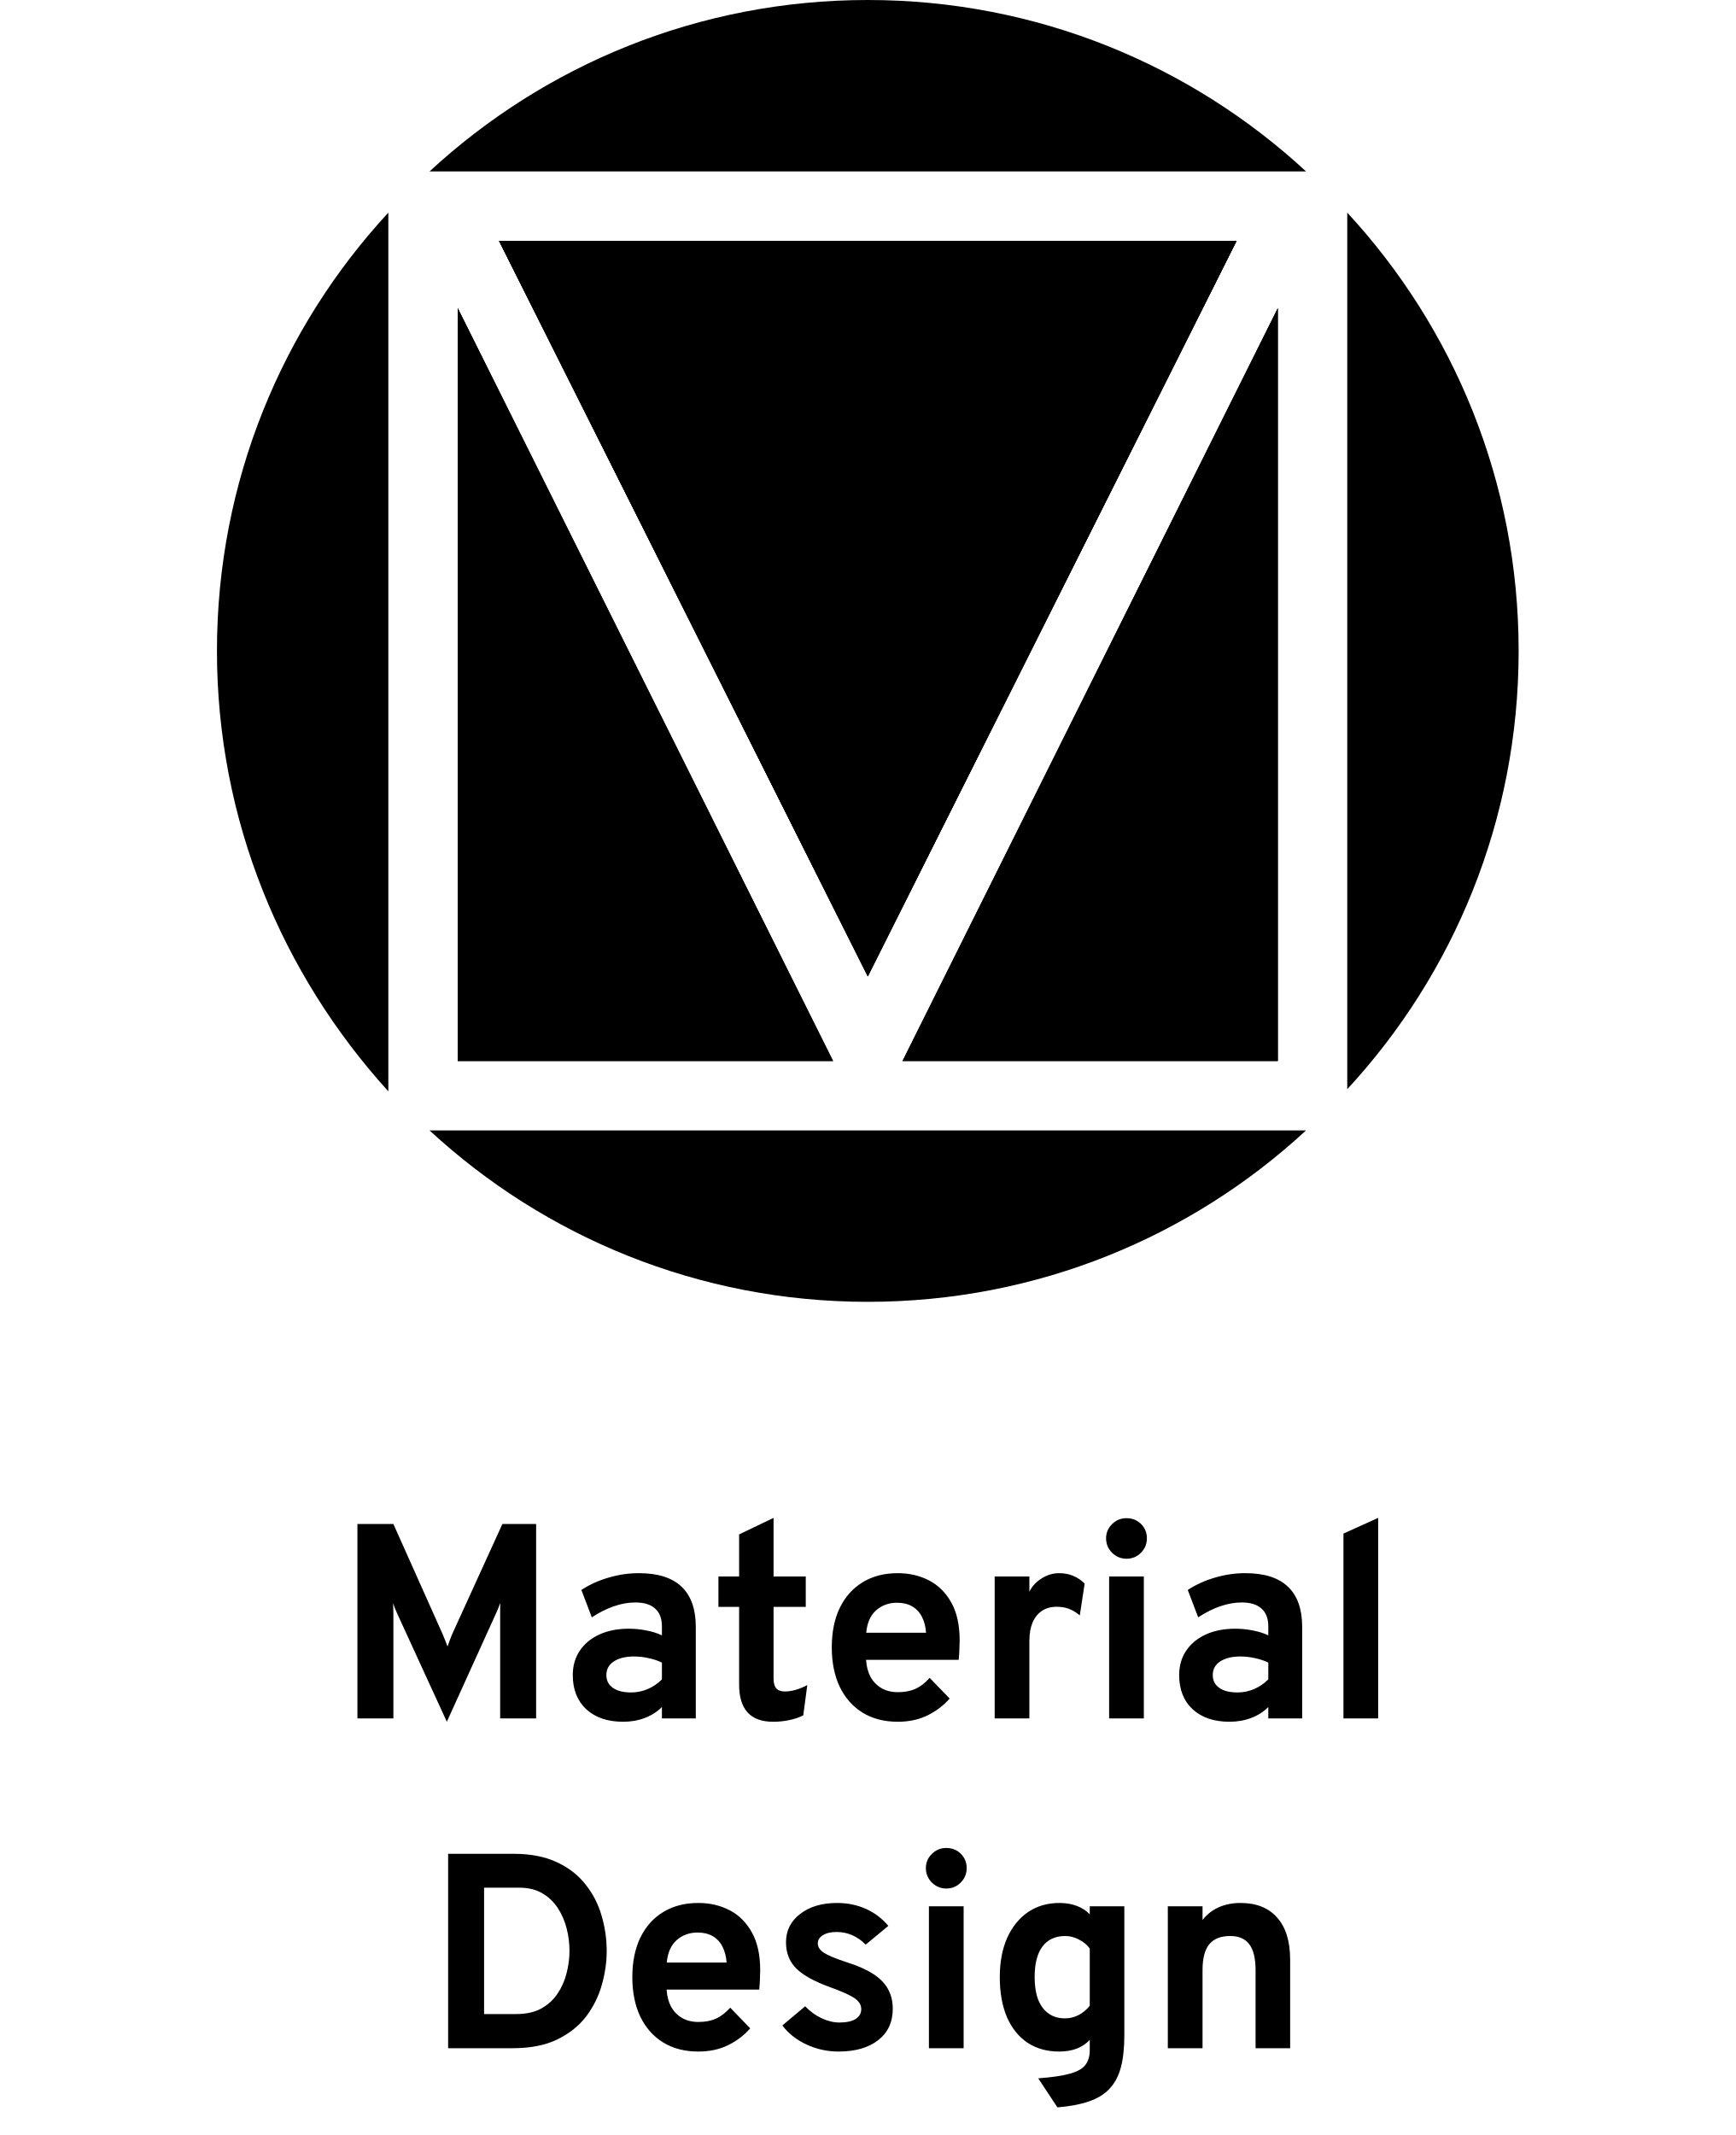
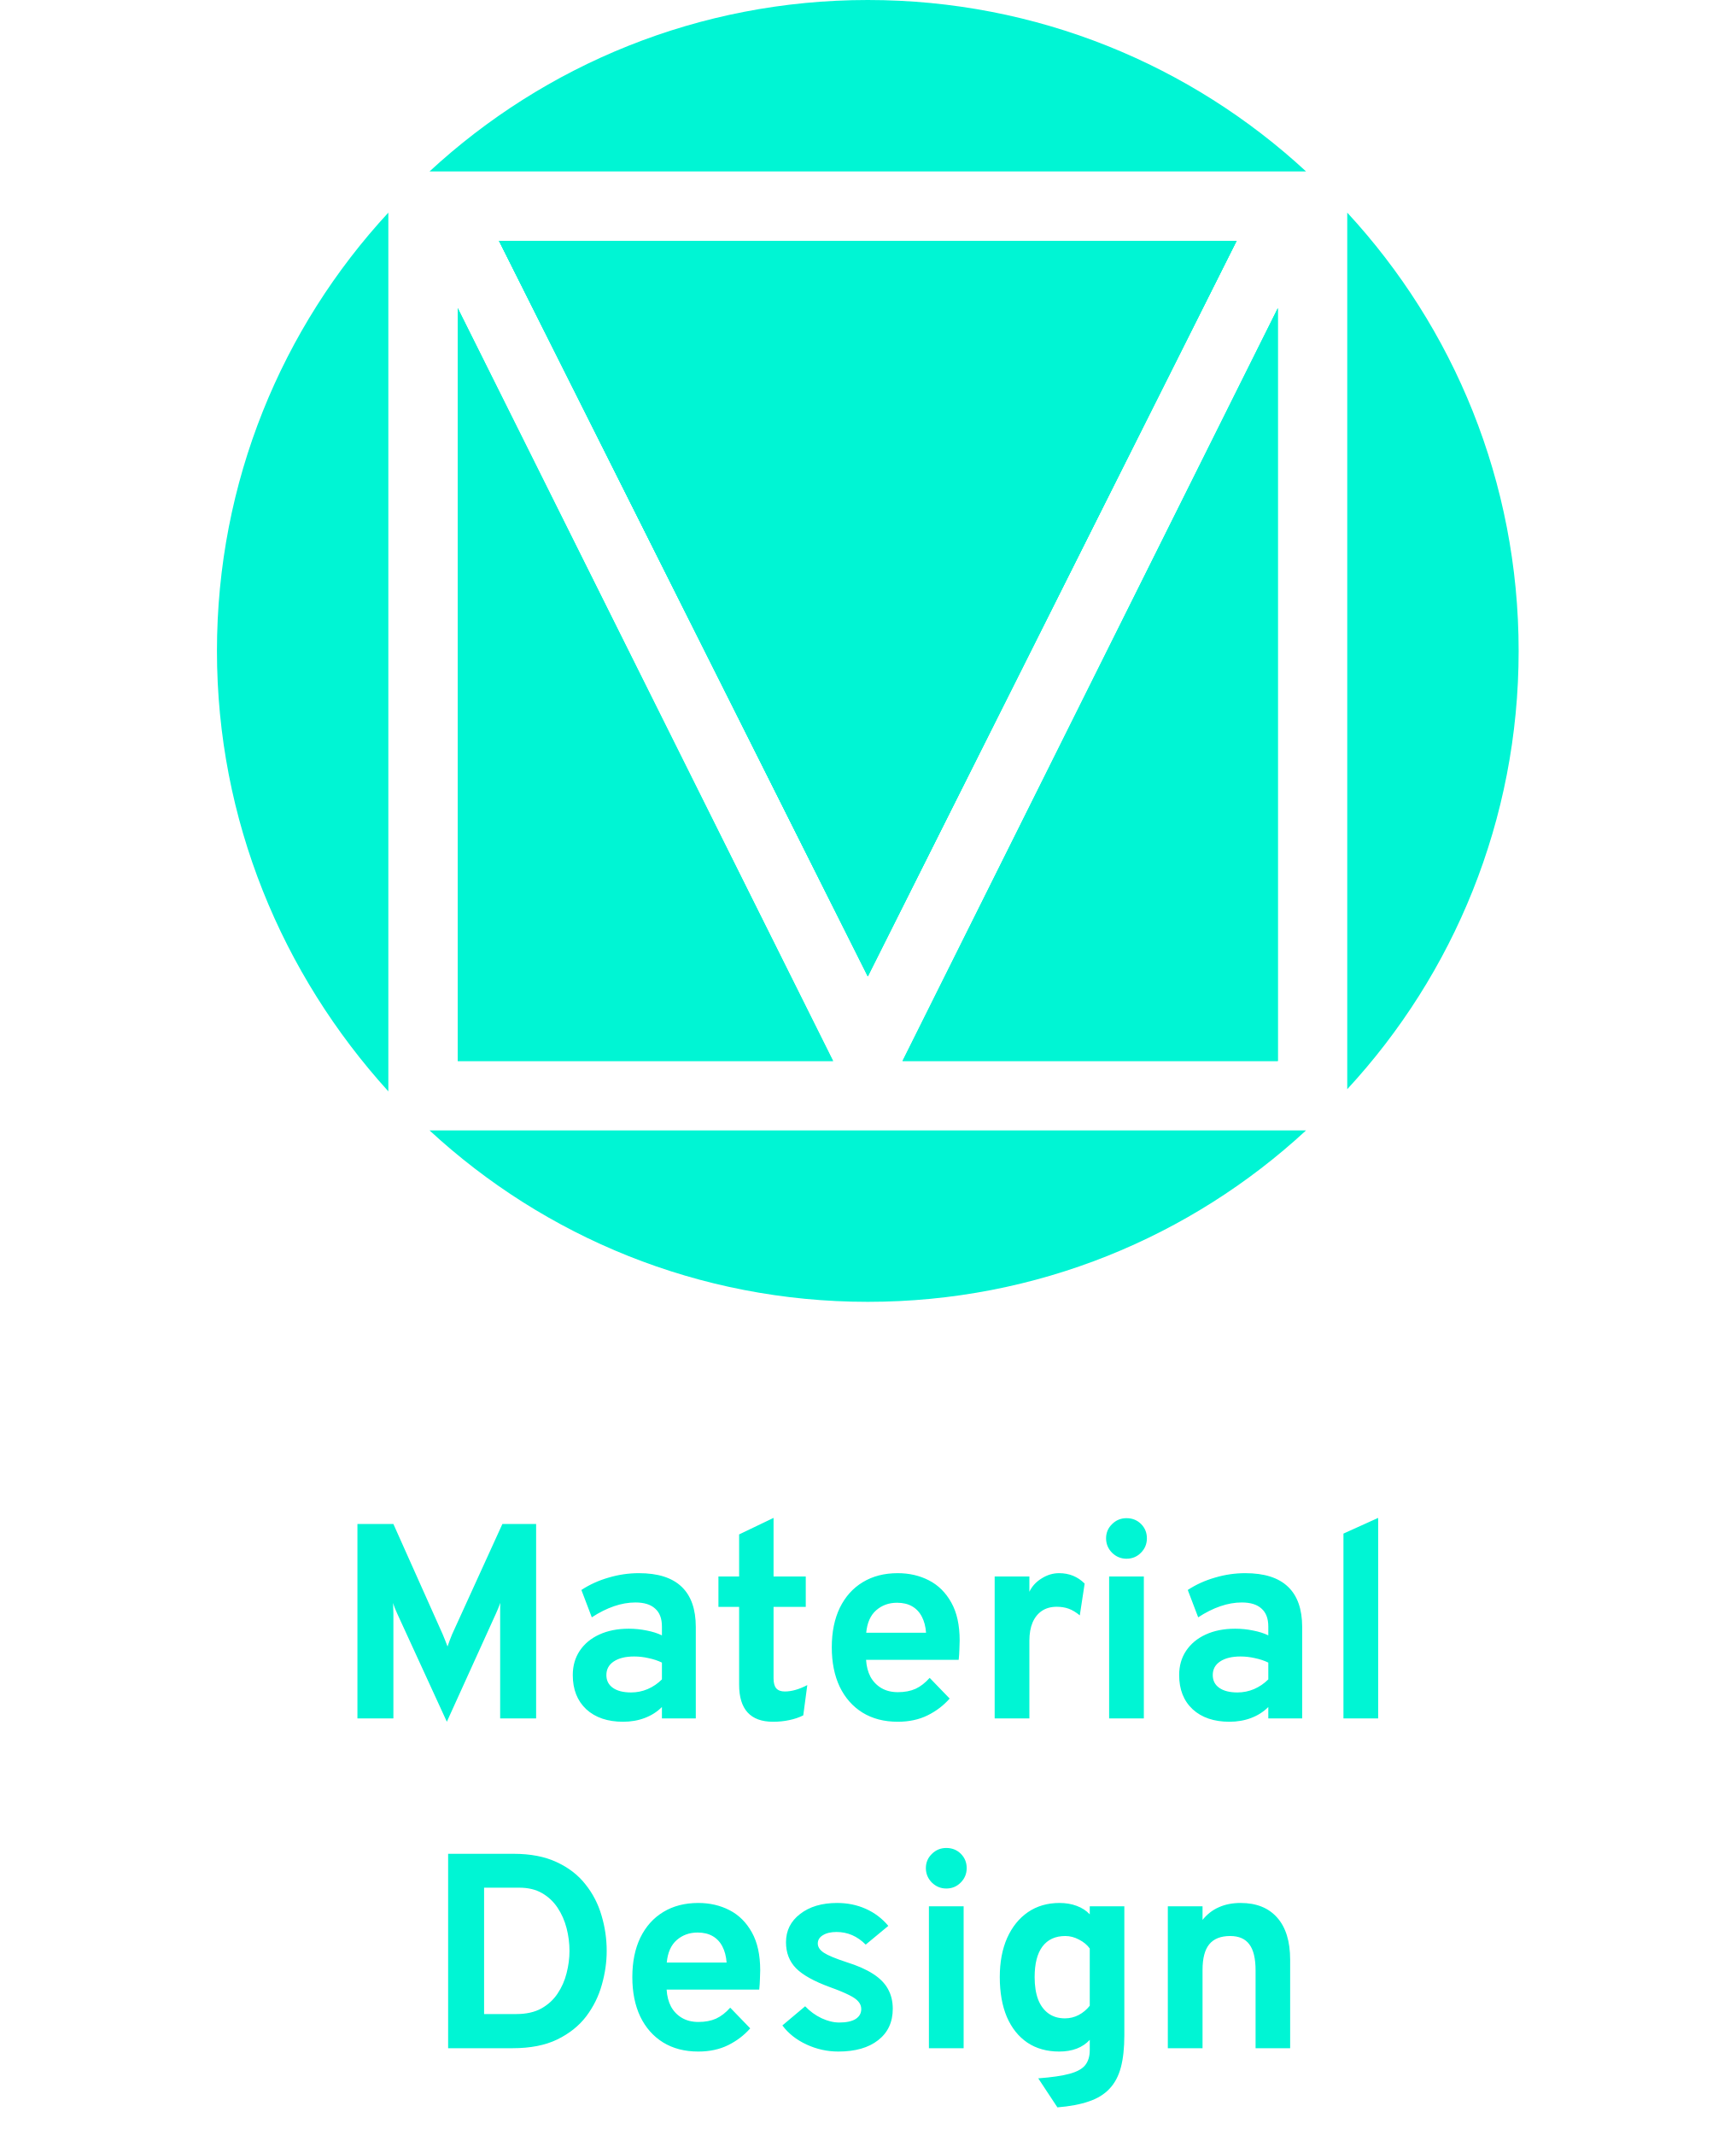
<svg xmlns="http://www.w3.org/2000/svg" width="100" height="123" viewBox="0 0 100 123" fill="none">
-   <path d="M22.375 12.25V62.875C16.25 56.125 12.5 47.25 12.5 37.5C12.5 27.75 16.25 18.875 22.375 12.25Z" fill="black" />
-   <path d="M26.375 17.75L48 61.125H26.375V17.75Z" fill="black" />
-   <path d="M50 56.25L28.75 13.875H71.25L50 56.25Z" fill="black" />
-   <path d="M50 0C59.75 0 68.625 3.75 75.25 9.875H24.75C31.375 3.75 40.25 0 50 0Z" fill="black" />
-   <path d="M73.625 61.125H52L73.625 17.75V61.125Z" fill="black" />
-   <path d="M75.25 65.125C68.625 71.25 59.75 75 50 75C40.25 75 31.375 71.25 24.75 65.125H75.25Z" fill="black" />
-   <path d="M77.625 62.75V12.25C83.75 18.875 87.5 27.75 87.5 37.5C87.5 47.25 83.75 56.125 77.625 62.75Z" fill="black" />
-   <path d="M26.375 17.75L48 61.125H26.375V17.75Z" fill="black" />
-   <path d="M50 56.25L28.75 13.875H71.25L50 56.25Z" fill="black" />
-   <path d="M52 61.125L73.625 17.75V61.125H52Z" fill="black" />
-   <path d="M28.75 13.875H71.25L50 56.25L28.75 13.875Z" fill="black" />
-   <path d="M25.746 99.192L22.882 92.952C22.844 92.872 22.804 92.779 22.762 92.672C22.719 92.565 22.682 92.459 22.65 92.352C22.655 92.437 22.658 92.539 22.658 92.656C22.663 92.773 22.666 92.877 22.666 92.968V99H20.594V87.8H22.666L25.506 94.152C25.559 94.269 25.607 94.387 25.65 94.504C25.698 94.616 25.743 94.733 25.786 94.856C25.828 94.733 25.871 94.613 25.914 94.496C25.956 94.379 26.002 94.264 26.05 94.152L28.946 87.8H30.89V99H28.818V92.952C28.818 92.856 28.818 92.749 28.818 92.632C28.823 92.515 28.826 92.419 28.826 92.344C28.794 92.44 28.754 92.544 28.706 92.656C28.663 92.763 28.62 92.861 28.578 92.952L25.746 99.192ZM35.898 99.192C35.008 99.192 34.301 98.952 33.778 98.472C33.261 97.987 33.002 97.331 33.002 96.504C33.002 95.971 33.136 95.504 33.402 95.104C33.674 94.699 34.05 94.387 34.53 94.168C35.016 93.944 35.581 93.832 36.226 93.832C36.584 93.832 36.928 93.867 37.258 93.936C37.594 94 37.888 94.093 38.138 94.216V93.704C38.138 93.245 38.008 92.901 37.746 92.672C37.49 92.437 37.112 92.32 36.61 92.32C36.21 92.32 35.8 92.392 35.378 92.536C34.957 92.68 34.53 92.893 34.098 93.176L33.498 91.6C33.968 91.291 34.49 91.053 35.066 90.888C35.642 90.717 36.224 90.632 36.81 90.632C37.909 90.632 38.73 90.893 39.274 91.416C39.818 91.933 40.09 92.707 40.09 93.736V99H38.138V98.344C37.861 98.621 37.53 98.832 37.146 98.976C36.768 99.12 36.352 99.192 35.898 99.192ZM36.362 97.504C36.693 97.504 37.01 97.44 37.314 97.312C37.624 97.179 37.898 96.992 38.138 96.752V95.784C37.909 95.672 37.653 95.587 37.37 95.528C37.093 95.464 36.816 95.432 36.538 95.432C36.042 95.432 35.65 95.528 35.362 95.72C35.08 95.907 34.938 96.168 34.938 96.504C34.938 96.819 35.064 97.064 35.314 97.24C35.565 97.416 35.914 97.504 36.362 97.504ZM44.538 99.192C43.888 99.192 43.4 99.013 43.074 98.656C42.749 98.299 42.586 97.765 42.586 97.056V92.576H41.394V90.824H42.586V88.4L44.57 87.448V90.824H46.426V92.576H44.57V96.696C44.57 96.952 44.621 97.141 44.722 97.264C44.829 97.387 44.994 97.448 45.218 97.448C45.613 97.448 46.045 97.325 46.514 97.08L46.282 98.824C46.037 98.947 45.77 99.037 45.482 99.096C45.194 99.16 44.88 99.192 44.538 99.192ZM51.725 99.192C50.941 99.192 50.264 99.016 49.693 98.664C49.128 98.312 48.691 97.816 48.381 97.176C48.077 96.531 47.925 95.773 47.925 94.904C47.925 94.024 48.08 93.264 48.389 92.624C48.704 91.984 49.144 91.493 49.709 91.152C50.28 90.805 50.952 90.632 51.725 90.632C52.387 90.632 52.987 90.771 53.525 91.048C54.064 91.325 54.493 91.752 54.813 92.328C55.133 92.899 55.293 93.627 55.293 94.512C55.293 94.651 55.288 94.821 55.277 95.024C55.272 95.221 55.259 95.421 55.237 95.624H49.901C49.923 95.997 50.008 96.325 50.157 96.608C50.312 96.885 50.523 97.101 50.789 97.256C51.056 97.411 51.371 97.488 51.733 97.488C52.123 97.488 52.461 97.424 52.749 97.296C53.037 97.163 53.309 96.952 53.565 96.664L54.717 97.856C54.365 98.256 53.941 98.579 53.445 98.824C52.949 99.069 52.376 99.192 51.725 99.192ZM49.909 94.064H53.357C53.331 93.707 53.251 93.4 53.117 93.144C52.984 92.883 52.797 92.683 52.557 92.544C52.317 92.405 52.027 92.336 51.685 92.336C51.216 92.336 50.816 92.48 50.485 92.768C50.155 93.056 49.963 93.488 49.909 94.064ZM57.31 99V90.824H59.31V91.704C59.46 91.389 59.694 91.133 60.014 90.936C60.334 90.733 60.67 90.632 61.023 90.632C61.604 90.632 62.094 90.832 62.495 91.232L62.215 93.064C61.996 92.883 61.782 92.755 61.575 92.68C61.367 92.605 61.137 92.568 60.886 92.568C60.556 92.568 60.273 92.645 60.038 92.8C59.804 92.955 59.623 93.179 59.495 93.472C59.372 93.765 59.31 94.117 59.31 94.528V99H57.31ZM63.905 99V90.824H65.905V99H63.905ZM64.905 89.8C64.585 89.8 64.307 89.685 64.073 89.456C63.843 89.221 63.729 88.944 63.729 88.624C63.729 88.304 63.843 88.032 64.073 87.808C64.302 87.579 64.579 87.464 64.905 87.464C65.241 87.464 65.521 87.576 65.745 87.8C65.969 88.024 66.081 88.299 66.081 88.624C66.081 88.949 65.966 89.227 65.737 89.456C65.513 89.685 65.235 89.8 64.905 89.8ZM70.836 99.192C69.945 99.192 69.239 98.952 68.716 98.472C68.198 97.987 67.94 97.331 67.94 96.504C67.94 95.971 68.073 95.504 68.34 95.104C68.612 94.699 68.988 94.387 69.468 94.168C69.953 93.944 70.519 93.832 71.164 93.832C71.521 93.832 71.865 93.867 72.196 93.936C72.532 94 72.825 94.093 73.076 94.216V93.704C73.076 93.245 72.945 92.901 72.684 92.672C72.428 92.437 72.049 92.32 71.548 92.32C71.148 92.32 70.737 92.392 70.316 92.536C69.894 92.68 69.468 92.893 69.036 93.176L68.436 91.6C68.905 91.291 69.428 91.053 70.004 90.888C70.58 90.717 71.161 90.632 71.748 90.632C72.847 90.632 73.668 90.893 74.212 91.416C74.756 91.933 75.028 92.707 75.028 93.736V99H73.076V98.344C72.799 98.621 72.468 98.832 72.084 98.976C71.705 99.12 71.289 99.192 70.836 99.192ZM71.3 97.504C71.63 97.504 71.948 97.44 72.252 97.312C72.561 97.179 72.836 96.992 73.076 96.752V95.784C72.847 95.672 72.591 95.587 72.308 95.528C72.031 95.464 71.753 95.432 71.476 95.432C70.98 95.432 70.588 95.528 70.3 95.72C70.017 95.907 69.876 96.168 69.876 96.504C69.876 96.819 70.001 97.064 70.252 97.24C70.502 97.416 70.852 97.504 71.3 97.504ZM77.406 99V88.352L79.406 87.448V99H77.406ZM25.82 118V106.8H29.596C30.567 106.8 31.393 106.96 32.076 107.28C32.759 107.595 33.311 108.021 33.732 108.56C34.159 109.093 34.468 109.693 34.66 110.36C34.858 111.021 34.956 111.701 34.956 112.4C34.956 113.04 34.863 113.688 34.676 114.344C34.495 115 34.196 115.605 33.78 116.16C33.364 116.709 32.807 117.155 32.108 117.496C31.415 117.832 30.556 118 29.532 118H25.82ZM27.892 116.032H29.748C30.319 116.032 30.799 115.925 31.188 115.712C31.578 115.493 31.89 115.208 32.124 114.856C32.364 114.499 32.538 114.107 32.644 113.68C32.756 113.248 32.812 112.821 32.812 112.4C32.812 111.952 32.756 111.512 32.644 111.08C32.532 110.648 32.359 110.256 32.124 109.904C31.89 109.552 31.591 109.272 31.228 109.064C30.866 108.856 30.431 108.752 29.924 108.752H27.892V116.032ZM40.233 118.192C39.449 118.192 38.772 118.016 38.201 117.664C37.636 117.312 37.199 116.816 36.889 116.176C36.585 115.531 36.433 114.773 36.433 113.904C36.433 113.024 36.588 112.264 36.897 111.624C37.212 110.984 37.652 110.493 38.217 110.152C38.788 109.805 39.46 109.632 40.233 109.632C40.895 109.632 41.495 109.771 42.033 110.048C42.572 110.325 43.001 110.752 43.321 111.328C43.641 111.899 43.801 112.627 43.801 113.512C43.801 113.651 43.796 113.821 43.785 114.024C43.78 114.221 43.767 114.421 43.745 114.624H38.409C38.431 114.997 38.516 115.325 38.665 115.608C38.82 115.885 39.031 116.101 39.297 116.256C39.564 116.411 39.879 116.488 40.241 116.488C40.63 116.488 40.969 116.424 41.257 116.296C41.545 116.163 41.817 115.952 42.073 115.664L43.225 116.856C42.873 117.256 42.449 117.579 41.953 117.824C41.457 118.069 40.884 118.192 40.233 118.192ZM38.417 113.064H41.865C41.839 112.707 41.758 112.4 41.625 112.144C41.492 111.883 41.305 111.683 41.065 111.544C40.825 111.405 40.535 111.336 40.193 111.336C39.724 111.336 39.324 111.48 38.993 111.768C38.663 112.056 38.471 112.488 38.417 113.064ZM48.303 118.192C47.663 118.192 47.05 118.056 46.463 117.784C45.882 117.512 45.42 117.147 45.079 116.688L46.391 115.584C46.663 115.872 46.977 116.101 47.335 116.272C47.692 116.437 48.033 116.52 48.359 116.52C48.764 116.52 49.076 116.453 49.295 116.32C49.514 116.181 49.623 115.989 49.623 115.744C49.623 115.584 49.569 115.443 49.463 115.32C49.361 115.192 49.18 115.064 48.919 114.936C48.657 114.803 48.289 114.651 47.815 114.48C46.898 114.144 46.247 113.781 45.863 113.392C45.479 112.997 45.287 112.499 45.287 111.896C45.287 111.224 45.559 110.68 46.103 110.264C46.647 109.843 47.356 109.632 48.231 109.632C48.828 109.632 49.377 109.744 49.879 109.968C50.386 110.192 50.82 110.52 51.183 110.952L49.879 112.032C49.399 111.547 48.839 111.304 48.199 111.304C47.873 111.304 47.612 111.365 47.415 111.488C47.218 111.605 47.119 111.765 47.119 111.968C47.119 112.165 47.233 112.341 47.463 112.496C47.697 112.651 48.132 112.832 48.767 113.04C49.396 113.237 49.906 113.461 50.295 113.712C50.69 113.963 50.977 114.253 51.159 114.584C51.346 114.915 51.439 115.296 51.439 115.728C51.439 116.496 51.159 117.099 50.599 117.536C50.044 117.973 49.279 118.192 48.303 118.192ZM53.522 118V109.824H55.522V118H53.522ZM54.522 108.8C54.202 108.8 53.925 108.685 53.69 108.456C53.461 108.221 53.346 107.944 53.346 107.624C53.346 107.304 53.461 107.032 53.69 106.808C53.919 106.579 54.197 106.464 54.522 106.464C54.858 106.464 55.138 106.576 55.362 106.8C55.586 107.024 55.698 107.299 55.698 107.624C55.698 107.949 55.583 108.227 55.354 108.456C55.13 108.685 54.852 108.8 54.522 108.8ZM60.925 121.408L59.821 119.736C60.6 119.677 61.202 119.589 61.629 119.472C62.061 119.355 62.362 119.187 62.533 118.968C62.704 118.749 62.789 118.464 62.789 118.112V117.52C62.373 117.968 61.786 118.192 61.029 118.192C60.32 118.192 59.709 118.021 59.197 117.68C58.685 117.333 58.29 116.84 58.013 116.2C57.741 115.555 57.605 114.789 57.605 113.904C57.605 113.04 57.746 112.288 58.029 111.648C58.317 111.008 58.717 110.512 59.229 110.16C59.746 109.808 60.352 109.632 61.045 109.632C61.408 109.632 61.738 109.688 62.037 109.8C62.341 109.912 62.592 110.075 62.789 110.288V109.824H64.781V117.264C64.781 117.989 64.714 118.603 64.581 119.104C64.448 119.605 64.229 120.016 63.925 120.336C63.626 120.656 63.232 120.899 62.741 121.064C62.25 121.235 61.645 121.349 60.925 121.408ZM61.357 116.28C61.64 116.28 61.904 116.216 62.149 116.088C62.4 115.955 62.613 115.776 62.789 115.552V112.256C62.64 112.048 62.434 111.877 62.173 111.744C61.912 111.605 61.648 111.536 61.381 111.536C60.805 111.536 60.365 111.739 60.061 112.144C59.762 112.544 59.613 113.131 59.613 113.904C59.613 114.405 59.68 114.835 59.813 115.192C59.952 115.544 60.152 115.813 60.413 116C60.674 116.187 60.989 116.28 61.357 116.28ZM67.287 118V109.824H69.287V110.608C69.548 110.283 69.86 110.04 70.223 109.88C70.591 109.715 71.01 109.632 71.479 109.632C72.391 109.632 73.095 109.915 73.591 110.48C74.087 111.04 74.335 111.848 74.335 112.904V118H72.343V113.52C72.343 112.832 72.223 112.331 71.983 112.016C71.748 111.696 71.38 111.536 70.879 111.536C70.335 111.536 69.932 111.696 69.671 112.016C69.415 112.331 69.287 112.821 69.287 113.488V118H67.287Z" fill="black" />
+   <path d="M22.375 12.25V62.875C16.25 56.125 12.5 47.25 12.5 37.5C12.5 27.75 16.25 18.875 22.375 12.25Z" fill="#00f5d4" />
+   <path d="M26.375 17.75L48 61.125H26.375V17.75Z" fill="#00f5d4" />
+   <path d="M50 56.25L28.75 13.875H71.25L50 56.25Z" fill="#00f5d4" />
+   <path d="M50 0C59.75 0 68.625 3.75 75.25 9.875H24.75C31.375 3.75 40.25 0 50 0Z" fill="#00f5d4" />
+   <path d="M73.625 61.125H52L73.625 17.75V61.125Z" fill="#00f5d4" />
+   <path d="M75.25 65.125C68.625 71.25 59.75 75 50 75C40.25 75 31.375 71.25 24.75 65.125H75.25Z" fill="#00f5d4" />
+   <path d="M77.625 62.75V12.25C83.75 18.875 87.5 27.75 87.5 37.5C87.5 47.25 83.75 56.125 77.625 62.75Z" fill="#00f5d4" />
+   <path d="M26.375 17.75L48 61.125H26.375V17.75Z" fill="#00f5d4" />
+   <path d="M50 56.25L28.75 13.875H71.25L50 56.25Z" fill="#00f5d4" />
+   <path d="M52 61.125L73.625 17.75V61.125H52Z" fill="#00f5d4" />
+   <path d="M28.75 13.875H71.25L50 56.25L28.75 13.875Z" fill="#00f5d4" />
+   <path d="M25.746 99.192L22.882 92.952C22.844 92.872 22.804 92.779 22.762 92.672C22.719 92.565 22.682 92.459 22.65 92.352C22.655 92.437 22.658 92.539 22.658 92.656C22.663 92.773 22.666 92.877 22.666 92.968V99H20.594V87.8H22.666L25.506 94.152C25.559 94.269 25.607 94.387 25.65 94.504C25.698 94.616 25.743 94.733 25.786 94.856C25.828 94.733 25.871 94.613 25.914 94.496C25.956 94.379 26.002 94.264 26.05 94.152L28.946 87.8H30.89V99H28.818V92.952C28.818 92.856 28.818 92.749 28.818 92.632C28.823 92.515 28.826 92.419 28.826 92.344C28.794 92.44 28.754 92.544 28.706 92.656C28.663 92.763 28.62 92.861 28.578 92.952L25.746 99.192ZM35.898 99.192C35.008 99.192 34.301 98.952 33.778 98.472C33.261 97.987 33.002 97.331 33.002 96.504C33.002 95.971 33.136 95.504 33.402 95.104C33.674 94.699 34.05 94.387 34.53 94.168C35.016 93.944 35.581 93.832 36.226 93.832C36.584 93.832 36.928 93.867 37.258 93.936C37.594 94 37.888 94.093 38.138 94.216V93.704C38.138 93.245 38.008 92.901 37.746 92.672C37.49 92.437 37.112 92.32 36.61 92.32C36.21 92.32 35.8 92.392 35.378 92.536C34.957 92.68 34.53 92.893 34.098 93.176L33.498 91.6C33.968 91.291 34.49 91.053 35.066 90.888C35.642 90.717 36.224 90.632 36.81 90.632C37.909 90.632 38.73 90.893 39.274 91.416C39.818 91.933 40.09 92.707 40.09 93.736V99H38.138V98.344C37.861 98.621 37.53 98.832 37.146 98.976C36.768 99.12 36.352 99.192 35.898 99.192ZM36.362 97.504C36.693 97.504 37.01 97.44 37.314 97.312C37.624 97.179 37.898 96.992 38.138 96.752V95.784C37.909 95.672 37.653 95.587 37.37 95.528C37.093 95.464 36.816 95.432 36.538 95.432C36.042 95.432 35.65 95.528 35.362 95.72C35.08 95.907 34.938 96.168 34.938 96.504C34.938 96.819 35.064 97.064 35.314 97.24C35.565 97.416 35.914 97.504 36.362 97.504ZM44.538 99.192C43.888 99.192 43.4 99.013 43.074 98.656C42.749 98.299 42.586 97.765 42.586 97.056V92.576H41.394V90.824H42.586V88.4L44.57 87.448V90.824H46.426V92.576H44.57V96.696C44.57 96.952 44.621 97.141 44.722 97.264C44.829 97.387 44.994 97.448 45.218 97.448C45.613 97.448 46.045 97.325 46.514 97.08L46.282 98.824C46.037 98.947 45.77 99.037 45.482 99.096C45.194 99.16 44.88 99.192 44.538 99.192ZM51.725 99.192C50.941 99.192 50.264 99.016 49.693 98.664C49.128 98.312 48.691 97.816 48.381 97.176C48.077 96.531 47.925 95.773 47.925 94.904C47.925 94.024 48.08 93.264 48.389 92.624C48.704 91.984 49.144 91.493 49.709 91.152C50.28 90.805 50.952 90.632 51.725 90.632C52.387 90.632 52.987 90.771 53.525 91.048C54.064 91.325 54.493 91.752 54.813 92.328C55.133 92.899 55.293 93.627 55.293 94.512C55.293 94.651 55.288 94.821 55.277 95.024C55.272 95.221 55.259 95.421 55.237 95.624H49.901C49.923 95.997 50.008 96.325 50.157 96.608C50.312 96.885 50.523 97.101 50.789 97.256C51.056 97.411 51.371 97.488 51.733 97.488C52.123 97.488 52.461 97.424 52.749 97.296C53.037 97.163 53.309 96.952 53.565 96.664L54.717 97.856C54.365 98.256 53.941 98.579 53.445 98.824C52.949 99.069 52.376 99.192 51.725 99.192ZM49.909 94.064H53.357C53.331 93.707 53.251 93.4 53.117 93.144C52.984 92.883 52.797 92.683 52.557 92.544C52.317 92.405 52.027 92.336 51.685 92.336C51.216 92.336 50.816 92.48 50.485 92.768C50.155 93.056 49.963 93.488 49.909 94.064ZM57.31 99V90.824H59.31V91.704C59.46 91.389 59.694 91.133 60.014 90.936C60.334 90.733 60.67 90.632 61.023 90.632C61.604 90.632 62.094 90.832 62.495 91.232L62.215 93.064C61.996 92.883 61.782 92.755 61.575 92.68C61.367 92.605 61.137 92.568 60.886 92.568C60.556 92.568 60.273 92.645 60.038 92.8C59.804 92.955 59.623 93.179 59.495 93.472C59.372 93.765 59.31 94.117 59.31 94.528V99H57.31ZM63.905 99V90.824H65.905V99H63.905ZM64.905 89.8C64.585 89.8 64.307 89.685 64.073 89.456C63.843 89.221 63.729 88.944 63.729 88.624C63.729 88.304 63.843 88.032 64.073 87.808C64.302 87.579 64.579 87.464 64.905 87.464C65.241 87.464 65.521 87.576 65.745 87.8C65.969 88.024 66.081 88.299 66.081 88.624C66.081 88.949 65.966 89.227 65.737 89.456C65.513 89.685 65.235 89.8 64.905 89.8ZM70.836 99.192C69.945 99.192 69.239 98.952 68.716 98.472C68.198 97.987 67.94 97.331 67.94 96.504C67.94 95.971 68.073 95.504 68.34 95.104C68.612 94.699 68.988 94.387 69.468 94.168C69.953 93.944 70.519 93.832 71.164 93.832C71.521 93.832 71.865 93.867 72.196 93.936C72.532 94 72.825 94.093 73.076 94.216V93.704C73.076 93.245 72.945 92.901 72.684 92.672C72.428 92.437 72.049 92.32 71.548 92.32C71.148 92.32 70.737 92.392 70.316 92.536C69.894 92.68 69.468 92.893 69.036 93.176L68.436 91.6C68.905 91.291 69.428 91.053 70.004 90.888C70.58 90.717 71.161 90.632 71.748 90.632C72.847 90.632 73.668 90.893 74.212 91.416C74.756 91.933 75.028 92.707 75.028 93.736V99H73.076V98.344C72.799 98.621 72.468 98.832 72.084 98.976C71.705 99.12 71.289 99.192 70.836 99.192ZM71.3 97.504C71.63 97.504 71.948 97.44 72.252 97.312C72.561 97.179 72.836 96.992 73.076 96.752V95.784C72.847 95.672 72.591 95.587 72.308 95.528C72.031 95.464 71.753 95.432 71.476 95.432C70.98 95.432 70.588 95.528 70.3 95.72C70.017 95.907 69.876 96.168 69.876 96.504C69.876 96.819 70.001 97.064 70.252 97.24C70.502 97.416 70.852 97.504 71.3 97.504ZM77.406 99V88.352L79.406 87.448V99H77.406ZM25.82 118V106.8H29.596C30.567 106.8 31.393 106.96 32.076 107.28C32.759 107.595 33.311 108.021 33.732 108.56C34.159 109.093 34.468 109.693 34.66 110.36C34.858 111.021 34.956 111.701 34.956 112.4C34.956 113.04 34.863 113.688 34.676 114.344C34.495 115 34.196 115.605 33.78 116.16C33.364 116.709 32.807 117.155 32.108 117.496C31.415 117.832 30.556 118 29.532 118H25.82ZM27.892 116.032H29.748C30.319 116.032 30.799 115.925 31.188 115.712C31.578 115.493 31.89 115.208 32.124 114.856C32.364 114.499 32.538 114.107 32.644 113.68C32.756 113.248 32.812 112.821 32.812 112.4C32.812 111.952 32.756 111.512 32.644 111.08C32.532 110.648 32.359 110.256 32.124 109.904C31.89 109.552 31.591 109.272 31.228 109.064C30.866 108.856 30.431 108.752 29.924 108.752H27.892V116.032ZM40.233 118.192C39.449 118.192 38.772 118.016 38.201 117.664C37.636 117.312 37.199 116.816 36.889 116.176C36.585 115.531 36.433 114.773 36.433 113.904C36.433 113.024 36.588 112.264 36.897 111.624C37.212 110.984 37.652 110.493 38.217 110.152C38.788 109.805 39.46 109.632 40.233 109.632C40.895 109.632 41.495 109.771 42.033 110.048C42.572 110.325 43.001 110.752 43.321 111.328C43.641 111.899 43.801 112.627 43.801 113.512C43.801 113.651 43.796 113.821 43.785 114.024C43.78 114.221 43.767 114.421 43.745 114.624H38.409C38.431 114.997 38.516 115.325 38.665 115.608C38.82 115.885 39.031 116.101 39.297 116.256C39.564 116.411 39.879 116.488 40.241 116.488C40.63 116.488 40.969 116.424 41.257 116.296C41.545 116.163 41.817 115.952 42.073 115.664L43.225 116.856C42.873 117.256 42.449 117.579 41.953 117.824C41.457 118.069 40.884 118.192 40.233 118.192ZM38.417 113.064H41.865C41.839 112.707 41.758 112.4 41.625 112.144C41.492 111.883 41.305 111.683 41.065 111.544C40.825 111.405 40.535 111.336 40.193 111.336C39.724 111.336 39.324 111.48 38.993 111.768C38.663 112.056 38.471 112.488 38.417 113.064ZM48.303 118.192C47.663 118.192 47.05 118.056 46.463 117.784C45.882 117.512 45.42 117.147 45.079 116.688L46.391 115.584C46.663 115.872 46.977 116.101 47.335 116.272C47.692 116.437 48.033 116.52 48.359 116.52C48.764 116.52 49.076 116.453 49.295 116.32C49.514 116.181 49.623 115.989 49.623 115.744C49.623 115.584 49.569 115.443 49.463 115.32C49.361 115.192 49.18 115.064 48.919 114.936C48.657 114.803 48.289 114.651 47.815 114.48C46.898 114.144 46.247 113.781 45.863 113.392C45.479 112.997 45.287 112.499 45.287 111.896C45.287 111.224 45.559 110.68 46.103 110.264C46.647 109.843 47.356 109.632 48.231 109.632C48.828 109.632 49.377 109.744 49.879 109.968C50.386 110.192 50.82 110.52 51.183 110.952L49.879 112.032C49.399 111.547 48.839 111.304 48.199 111.304C47.873 111.304 47.612 111.365 47.415 111.488C47.218 111.605 47.119 111.765 47.119 111.968C47.119 112.165 47.233 112.341 47.463 112.496C47.697 112.651 48.132 112.832 48.767 113.04C49.396 113.237 49.906 113.461 50.295 113.712C50.69 113.963 50.977 114.253 51.159 114.584C51.346 114.915 51.439 115.296 51.439 115.728C51.439 116.496 51.159 117.099 50.599 117.536C50.044 117.973 49.279 118.192 48.303 118.192ZM53.522 118V109.824H55.522V118H53.522ZM54.522 108.8C54.202 108.8 53.925 108.685 53.69 108.456C53.461 108.221 53.346 107.944 53.346 107.624C53.346 107.304 53.461 107.032 53.69 106.808C53.919 106.579 54.197 106.464 54.522 106.464C54.858 106.464 55.138 106.576 55.362 106.8C55.586 107.024 55.698 107.299 55.698 107.624C55.698 107.949 55.583 108.227 55.354 108.456C55.13 108.685 54.852 108.8 54.522 108.8ZM60.925 121.408L59.821 119.736C60.6 119.677 61.202 119.589 61.629 119.472C62.061 119.355 62.362 119.187 62.533 118.968C62.704 118.749 62.789 118.464 62.789 118.112V117.52C62.373 117.968 61.786 118.192 61.029 118.192C60.32 118.192 59.709 118.021 59.197 117.68C58.685 117.333 58.29 116.84 58.013 116.2C57.741 115.555 57.605 114.789 57.605 113.904C57.605 113.04 57.746 112.288 58.029 111.648C58.317 111.008 58.717 110.512 59.229 110.16C59.746 109.808 60.352 109.632 61.045 109.632C61.408 109.632 61.738 109.688 62.037 109.8C62.341 109.912 62.592 110.075 62.789 110.288V109.824H64.781V117.264C64.781 117.989 64.714 118.603 64.581 119.104C64.448 119.605 64.229 120.016 63.925 120.336C63.626 120.656 63.232 120.899 62.741 121.064C62.25 121.235 61.645 121.349 60.925 121.408ZM61.357 116.28C61.64 116.28 61.904 116.216 62.149 116.088C62.4 115.955 62.613 115.776 62.789 115.552V112.256C62.64 112.048 62.434 111.877 62.173 111.744C61.912 111.605 61.648 111.536 61.381 111.536C60.805 111.536 60.365 111.739 60.061 112.144C59.762 112.544 59.613 113.131 59.613 113.904C59.613 114.405 59.68 114.835 59.813 115.192C59.952 115.544 60.152 115.813 60.413 116C60.674 116.187 60.989 116.28 61.357 116.28ZM67.287 118V109.824H69.287V110.608C69.548 110.283 69.86 110.04 70.223 109.88C70.591 109.715 71.01 109.632 71.479 109.632C72.391 109.632 73.095 109.915 73.591 110.48C74.087 111.04 74.335 111.848 74.335 112.904V118H72.343V113.52C72.343 112.832 72.223 112.331 71.983 112.016C71.748 111.696 71.38 111.536 70.879 111.536C70.335 111.536 69.932 111.696 69.671 112.016C69.415 112.331 69.287 112.821 69.287 113.488V118H67.287Z" fill="#00f5d4" />
</svg>
